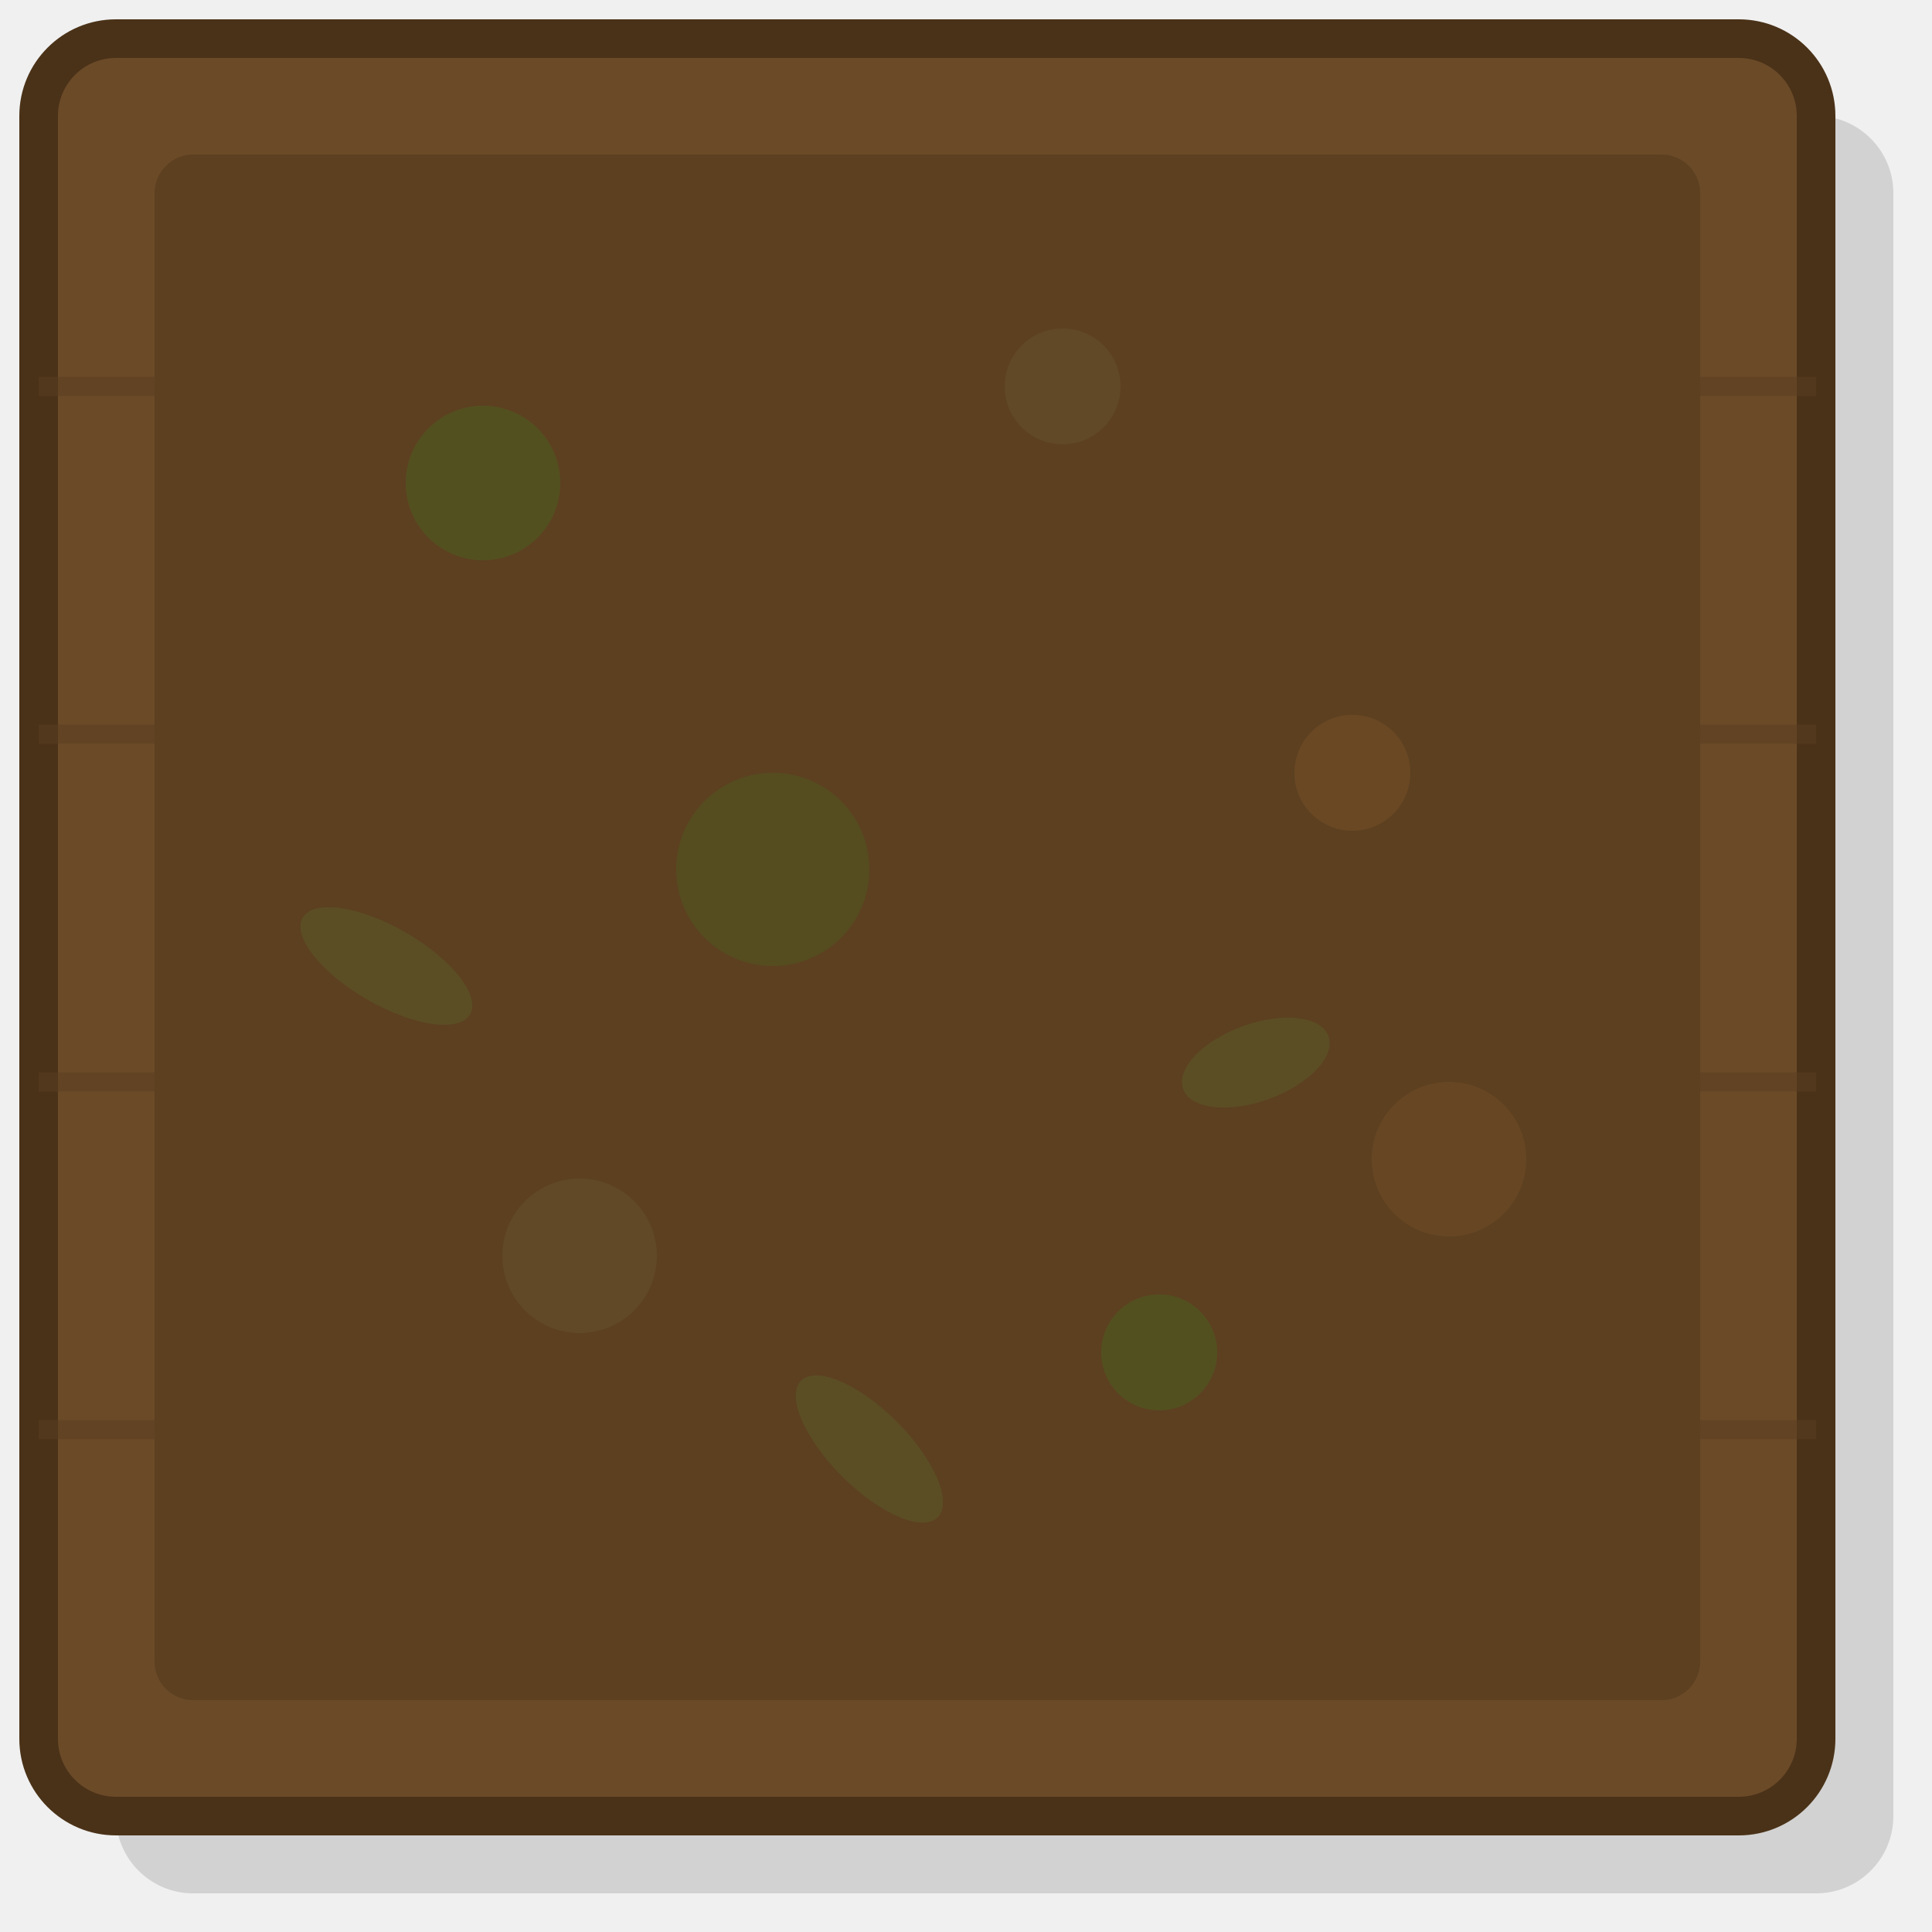
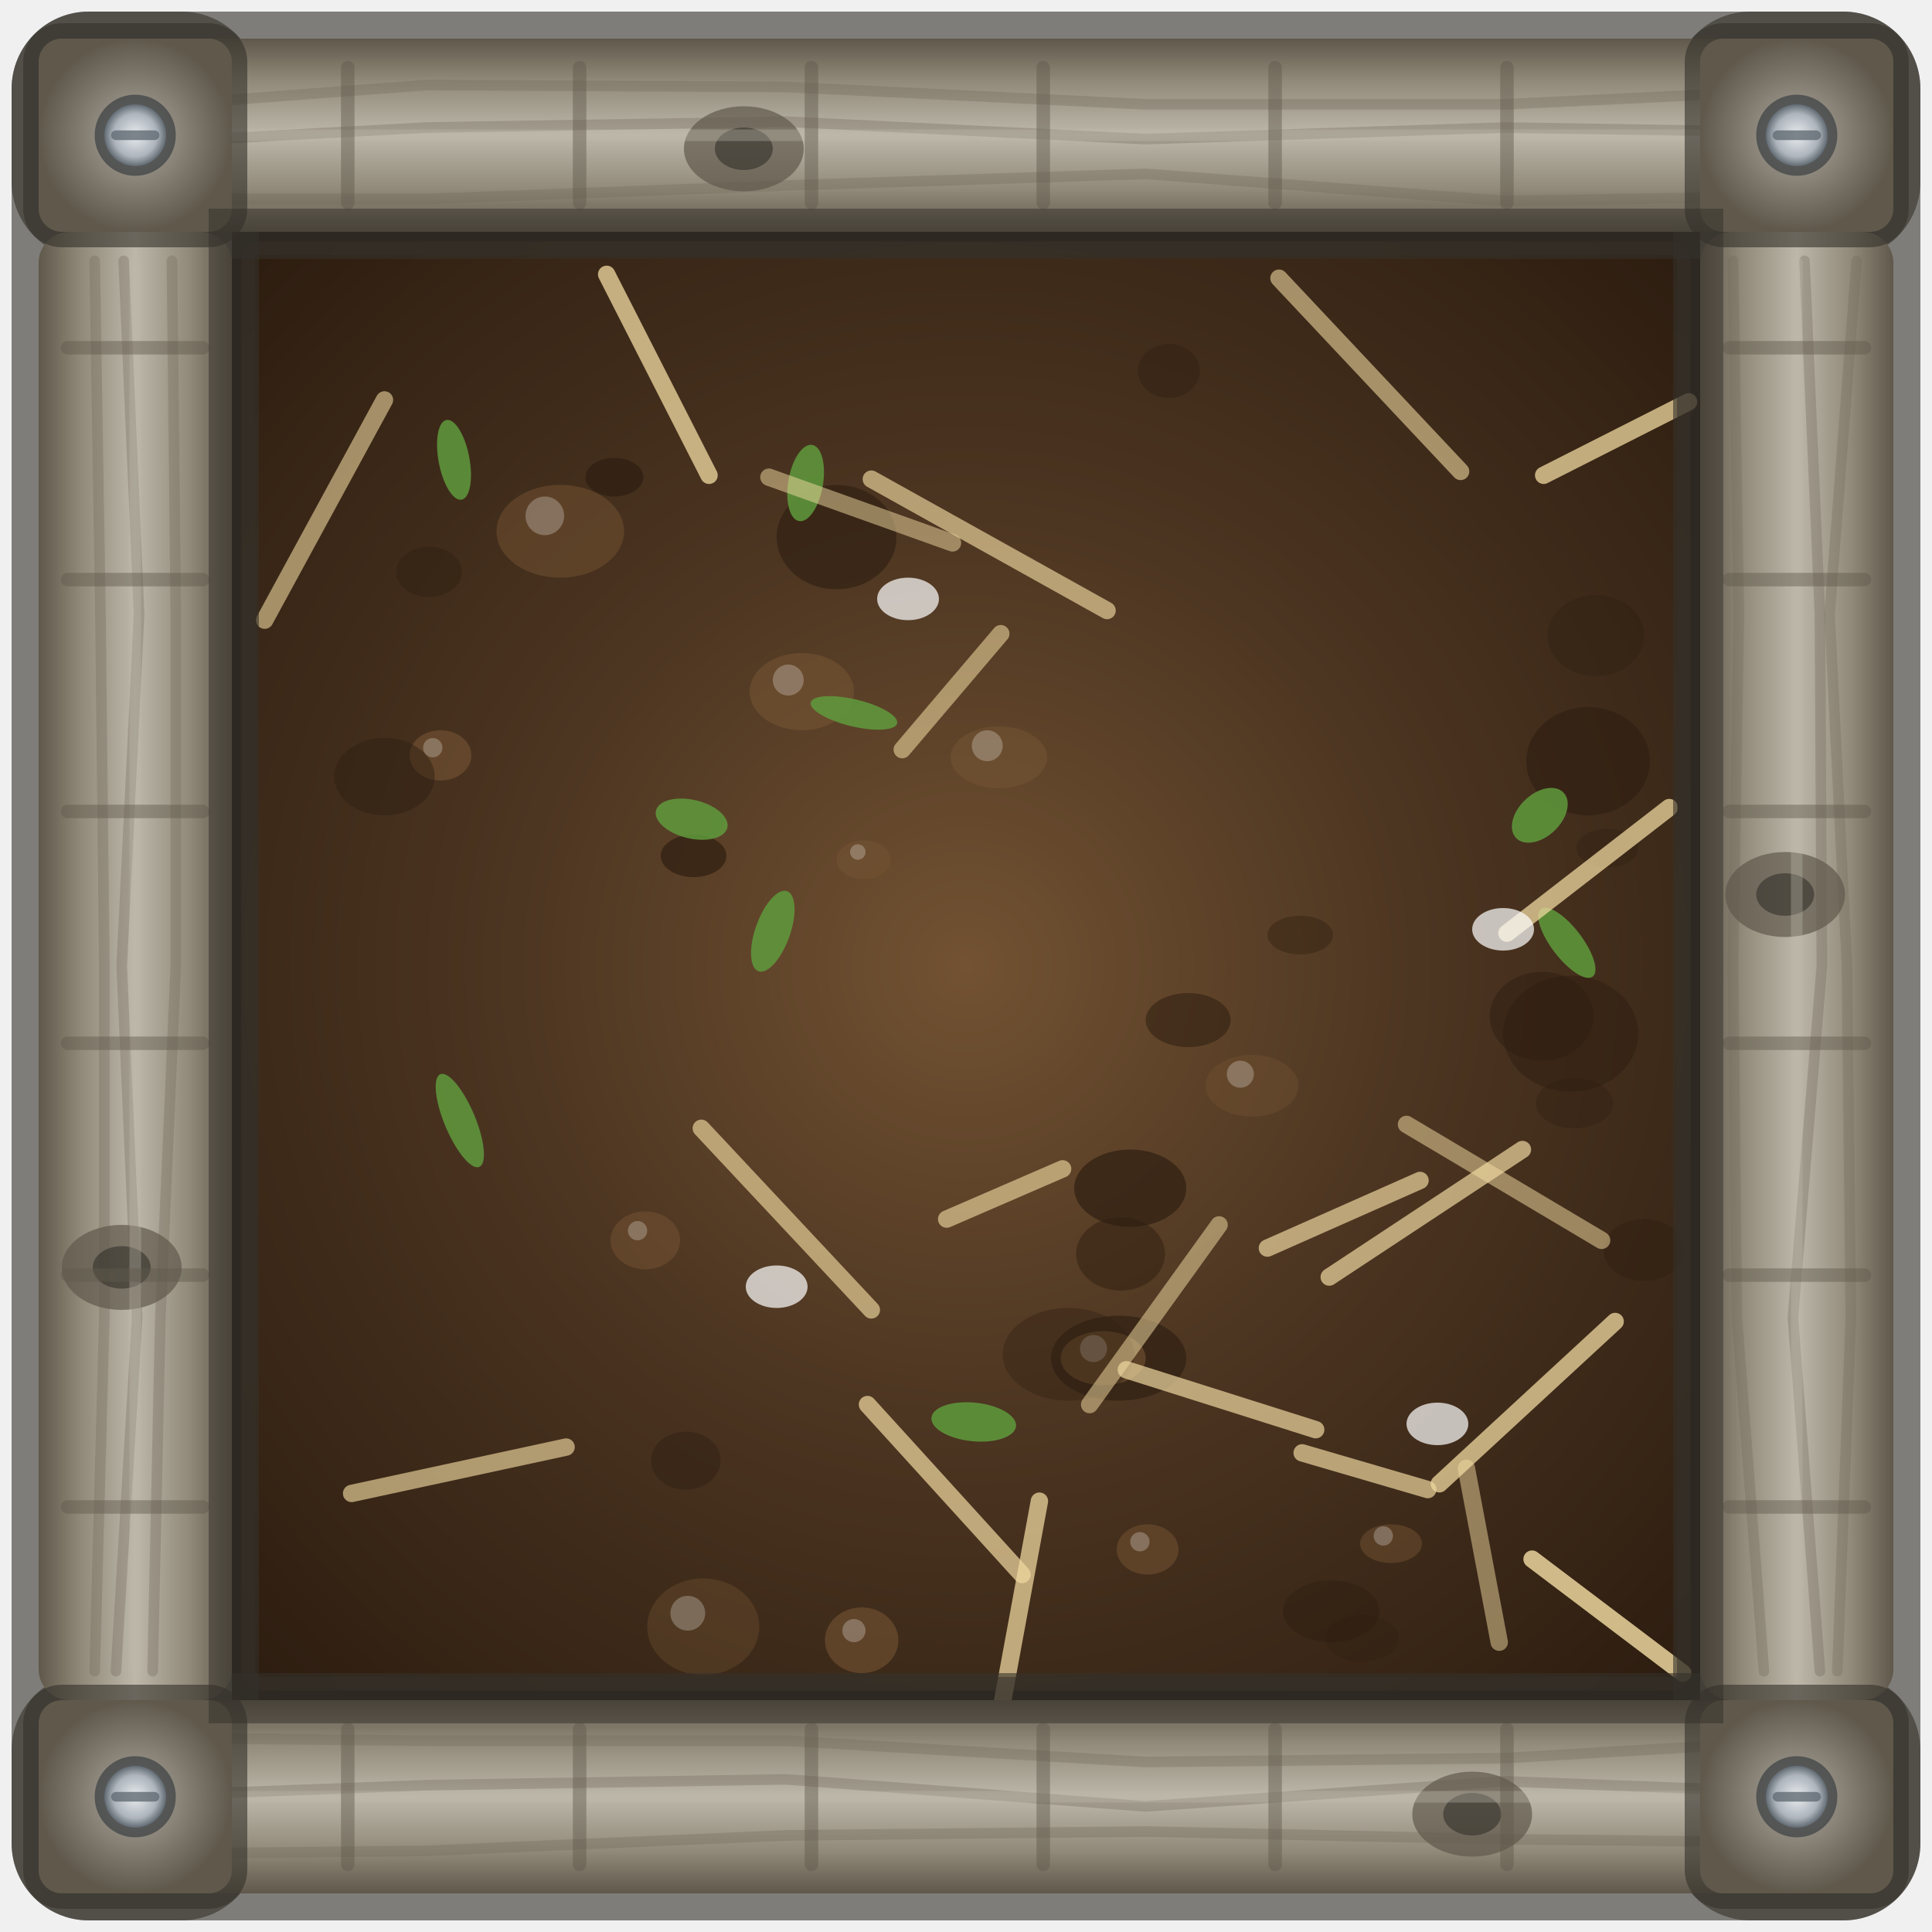
<svg xmlns="http://www.w3.org/2000/svg" viewBox="0 0 100 100">
-   <rect x="6" y="6" width="92" height="92" rx="4" fill="#00000020" />
-   <rect x="2" y="2" width="92" height="92" rx="4" fill="#6B4A28" stroke="#4A3218" stroke-width="2" />
-   <line x1="2" y1="20" x2="94" y2="20" stroke="#5A3E20" stroke-width="1" opacity="0.5" />
-   <line x1="2" y1="38" x2="94" y2="38" stroke="#5A3E20" stroke-width="1" opacity="0.5" />
-   <line x1="2" y1="56" x2="94" y2="56" stroke="#5A3E20" stroke-width="1" opacity="0.5" />
-   <line x1="2" y1="74" x2="94" y2="74" stroke="#5A3E20" stroke-width="1" opacity="0.5" />
-   <rect x="8" y="8" width="80" height="80" rx="2" fill="#5C4020" />
-   <circle cx="25" cy="25" r="4" fill="#4A6020" opacity="0.5" />
-   <circle cx="55" cy="20" r="3" fill="#6A5530" opacity="0.4" />
-   <circle cx="40" cy="45" r="5" fill="#4A6020" opacity="0.4" />
-   <circle cx="70" cy="40" r="3" fill="#785028" opacity="0.5" />
-   <circle cx="30" cy="65" r="4" fill="#6A5530" opacity="0.4" />
-   <circle cx="60" cy="70" r="3" fill="#4A6020" opacity="0.5" />
-   <circle cx="75" cy="60" r="4" fill="#785028" opacity="0.4" />
-   <ellipse cx="20" cy="50" rx="5" ry="2" fill="#5A7030" opacity="0.3" transform="rotate(30 20 50)" />
-   <ellipse cx="65" cy="55" rx="4" ry="2" fill="#5A7030" opacity="0.3" transform="rotate(-20 65 55)" />
-   <ellipse cx="45" cy="75" rx="5" ry="2" fill="#5A7030" opacity="0.3" transform="rotate(45 45 75)" />
+   <defs>
+     <radialGradient id="cb11_r1" cx="50%" cy="50%" r="70%">
+       <stop offset="0%" stop-color="#725232" />
+       <stop offset="45%" stop-color="#4c3521" />
+       <stop offset="100%" stop-color="#2d1d10" />
+     </radialGradient>
+     <linearGradient id="cb11_l2" x1="0" y1="0" x2="0" y2="1">
+       <stop offset="0%" stop-color="#5f584b" />
+       <stop offset="22%" stop-color="#918a7a" />
+       <stop offset="50%" stop-color="#bdb7aa" />
+       <stop offset="78%" stop-color="#918a7a" />
+       <stop offset="100%" stop-color="#5f584b" />
+     </linearGradient>
+     <linearGradient id="cb11_l3" x1="0" y1="0" x2="0" y2="1">
+       <stop offset="0%" stop-color="#5f584b" />
+       <stop offset="22%" stop-color="#918a7a" />
+       <stop offset="50%" stop-color="#bdb7aa" />
+       <stop offset="78%" stop-color="#918a7a" />
+       <stop offset="100%" stop-color="#5f584b" />
+     </linearGradient>
+     <linearGradient id="cb11_l4" x1="0" y1="0" x2="1" y2="0">
+       <stop offset="0%" stop-color="#5f584b" />
+       <stop offset="22%" stop-color="#918a7a" />
+       <stop offset="50%" stop-color="#bdb7aa" />
+       <stop offset="78%" stop-color="#918a7a" />
+       <stop offset="100%" stop-color="#5f584b" />
+     </linearGradient>
+     <linearGradient id="cb11_l5" x1="0" y1="0" x2="1" y2="0">
+       <stop offset="0%" stop-color="#5f584b" />
+       <stop offset="22%" stop-color="#918a7a" />
+       <stop offset="50%" stop-color="#bdb7aa" />
+       <stop offset="78%" stop-color="#918a7a" />
+       <stop offset="100%" stop-color="#5f584b" />
+     </linearGradient>
+     <radialGradient id="cb11_r6" cx="50%" cy="50%" r="50%">
+       <stop offset="0%" stop-color="#aea9a0" />
+       <stop offset="100%" stop-color="#5f584b" />
+     </radialGradient>
+     <radialGradient id="cb11_r7" cx="50%" cy="50%" r="50%">
+       <stop offset="0%" stop-color="#eaedf0" />
+       <stop offset="70%" stop-color="#adb4bc" />
+       <stop offset="100%" stop-color="#626b73" />
+     </radialGradient>
+     <radialGradient id="cb11_r8" cx="50%" cy="50%" r="50%">
+       <stop offset="0%" stop-color="#aea9a0" />
+       <stop offset="100%" stop-color="#5f584b" />
+     </radialGradient>
+     <radialGradient id="cb11_r9" cx="50%" cy="50%" r="50%">
+       <stop offset="0%" stop-color="#eaedf0" />
+       <stop offset="70%" stop-color="#adb4bc" />
+       <stop offset="100%" stop-color="#626b73" />
+     </radialGradient>
+     <radialGradient id="cb11_r10" cx="50%" cy="50%" r="50%">
+       <stop offset="0%" stop-color="#aea9a0" />
+       <stop offset="100%" stop-color="#5f584b" />
+     </radialGradient>
+     <radialGradient id="cb11_r11" cx="50%" cy="50%" r="50%">
+       <stop offset="0%" stop-color="#eaedf0" />
+       <stop offset="70%" stop-color="#adb4bc" />
+       <stop offset="100%" stop-color="#626b73" />
+     </radialGradient>
+     <radialGradient id="cb11_r12" cx="50%" cy="50%" r="50%">
+       <stop offset="0%" stop-color="#aea9a0" />
+       <stop offset="100%" stop-color="#5f584b" />
+     </radialGradient>
+     <radialGradient id="cb11_r13" cx="50%" cy="50%" r="50%">
+       <stop offset="0%" stop-color="#eaedf0" />
+       <stop offset="70%" stop-color="#adb4bc" />
+       <stop offset="100%" stop-color="#626b73" />
+     </radialGradient>
+   </defs>
+   <rect x="12.0" y="12.0" width="76.0" height="76.0" fill="#140c05" />
+   <rect x="12.5" y="12.5" width="75.0" height="75.0" rx="1" fill="url(#cb11_r1)" />
+   <ellipse cx="41.5" cy="35.8" rx="2.7" ry="2.0" fill="#725232" opacity="0.62" />
+   <circle cx="40.8" cy="35.2" r="0.8" fill="#ffffff" opacity="0.25" />
+   <ellipse cx="57.9" cy="70.3" rx="3.5" ry="2.2" fill="#2d1d10" opacity="0.63" />
+   <ellipse cx="35.9" cy="44.3" rx="1.7" ry="1.1" fill="#2d1d10" opacity="0.69" />
+   <ellipse cx="22.8" cy="39.1" rx="1.6" ry="1.3" fill="#725232" opacity="0.64" />
+   <circle cx="22.4" cy="38.7" r="0.5" fill="#ffffff" opacity="0.25" />
+   <ellipse cx="67.3" cy="48.4" rx="1.7" ry="1.0" fill="#2d1d10" opacity="0.40" />
+   <ellipse cx="83.2" cy="43.9" rx="1.6" ry="1.0" fill="#2d1d10" opacity="0.37" />
+   <ellipse cx="64.8" cy="56.2" rx="2.4" ry="1.6" fill="#725232" opacity="0.40" />
+   <circle cx="64.2" cy="55.6" r="0.7" fill="#ffffff" opacity="0.25" />
+   <ellipse cx="82.6" cy="32.9" rx="2.5" ry="2.1" fill="#2d1d10" opacity="0.40" />
+   <ellipse cx="79.8" cy="52.6" rx="2.7" ry="2.3" fill="#2d1d10" opacity="0.49" />
+   <ellipse cx="57.1" cy="70.3" rx="2.2" ry="1.4" fill="#725232" opacity="0.63" />
+   <circle cx="56.6" cy="69.8" r="0.7" fill="#ffffff" opacity="0.25" />
+   <ellipse cx="31.8" cy="24.7" rx="1.5" ry="1.0" fill="#2d1d10" opacity="0.69" />
+   <ellipse cx="43.3" cy="27.8" rx="3.1" ry="2.7" fill="#2d1d10" opacity="0.62" />
+   <ellipse cx="51.7" cy="39.2" rx="2.5" ry="1.6" fill="#725232" opacity="0.58" />
+   <circle cx="51.1" cy="38.6" r="0.8" fill="#ffffff" opacity="0.25" />
+   <ellipse cx="58.5" cy="61.5" rx="2.9" ry="2.0" fill="#2d1d10" opacity="0.68" />
+   <ellipse cx="22.2" cy="29.6" rx="1.7" ry="1.3" fill="#2d1d10" opacity="0.43" />
+   <ellipse cx="44.7" cy="44.5" rx="1.4" ry="1.0" fill="#725232" opacity="0.60" />
+   <circle cx="44.4" cy="44.1" r="0.4" fill="#ffffff" opacity="0.25" />
+   <ellipse cx="35.5" cy="75.6" rx="1.8" ry="1.5" fill="#2d1d10" opacity="0.47" />
+   <ellipse cx="81.3" cy="53.5" rx="3.5" ry="3.0" fill="#2d1d10" opacity="0.49" />
+   <ellipse cx="29.0" cy="27.5" rx="3.3" ry="2.4" fill="#725232" opacity="0.53" />
+   <circle cx="28.2" cy="26.7" r="1.0" fill="#ffffff" opacity="0.25" />
+   <ellipse cx="19.9" cy="40.2" rx="2.6" ry="2.0" fill="#2d1d10" opacity="0.47" />
+   <ellipse cx="61.5" cy="52.8" rx="2.2" ry="1.4" fill="#2d1d10" opacity="0.55" />
+   <ellipse cx="72.0" cy="79.9" rx="1.6" ry="1.0" fill="#725232" opacity="0.50" />
+   <circle cx="71.6" cy="79.5" r="0.5" fill="#ffffff" opacity="0.25" />
+   <ellipse cx="68.9" cy="83.4" rx="2.5" ry="1.6" fill="#2d1d10" opacity="0.45" />
+   <ellipse cx="81.5" cy="57.1" rx="2.0" ry="1.3" fill="#2d1d10" opacity="0.37" />
+   <ellipse cx="33.4" cy="64.2" rx="1.8" ry="1.5" fill="#725232" opacity="0.54" />
+   <circle cx="33.0" cy="63.7" r="0.5" fill="#ffffff" opacity="0.25" />
+   <ellipse cx="60.5" cy="19.2" rx="1.6" ry="1.4" fill="#2d1d10" opacity="0.42" />
+   <ellipse cx="82.2" cy="39.4" rx="3.2" ry="2.8" fill="#2d1d10" opacity="0.60" />
+   <ellipse cx="44.6" cy="84.9" rx="1.9" ry="1.7" fill="#725232" opacity="0.62" />
+   <circle cx="44.2" cy="84.4" r="0.6" fill="#ffffff" opacity="0.25" />
+   <ellipse cx="85.1" cy="64.7" rx="2.1" ry="1.6" fill="#2d1d10" opacity="0.46" />
+   <ellipse cx="70.5" cy="84.8" rx="1.9" ry="1.2" fill="#2d1d10" opacity="0.37" />
+   <ellipse cx="36.4" cy="84.2" rx="2.9" ry="2.5" fill="#725232" opacity="0.36" />
+   <circle cx="35.6" cy="83.5" r="0.9" fill="#ffffff" opacity="0.25" />
+   <ellipse cx="55.3" cy="70.1" rx="3.4" ry="2.4" fill="#2d1d10" opacity="0.37" />
+   <ellipse cx="58.0" cy="64.9" rx="2.3" ry="1.9" fill="#2d1d10" opacity="0.50" />
+   <ellipse cx="59.4" cy="80.2" rx="1.6" ry="1.3" fill="#725232" opacity="0.55" />
+   <circle cx="59.0" cy="79.8" r="0.5" fill="#ffffff" opacity="0.25" />
+   <g transform="rotate(5.8 50.4 73.6)">
+     <ellipse cx="50.4" cy="73.6" rx="2.2" ry="1.0" fill="#5f9a3c" opacity="0.85" />
+   </g>
+   <g transform="rotate(109.7 40.0 48.2)">
+     <ellipse cx="40.0" cy="48.2" rx="2.2" ry="0.9" fill="#5f9a3c" opacity="0.85" />
+   </g>
+   <g transform="rotate(52.6 81.1 48.8)">
+     <ellipse cx="81.1" cy="48.8" rx="2.2" ry="0.8" fill="#5f9a3c" opacity="0.85" />
+   </g>
+   <g transform="rotate(136.3 79.7 42.2)">
+     <ellipse cx="79.7" cy="42.2" rx="1.7" ry="1.1" fill="#5f9a3c" opacity="0.85" />
+   </g>
+   <g transform="rotate(13.4 35.8 42.4)">
+     <ellipse cx="35.8" cy="42.4" rx="1.9" ry="1.0" fill="#5f9a3c" opacity="0.85" />
+   </g>
+   <g transform="rotate(67.2 23.8 58.0)">
+     <ellipse cx="23.8" cy="58.0" rx="2.6" ry="0.8" fill="#5f9a3c" opacity="0.85" />
+   </g>
+   <g transform="rotate(99.8 41.7 25.0)">
+     <ellipse cx="41.7" cy="25.0" rx="2.0" ry="0.9" fill="#5f9a3c" opacity="0.85" />
+   </g>
+   <g transform="rotate(13.6 44.2 36.9)">
+     <ellipse cx="44.2" cy="36.9" rx="2.3" ry="0.7" fill="#5f9a3c" opacity="0.85" />
+   </g>
+   <g transform="rotate(79.2 23.5 23.8)">
+     <ellipse cx="23.5" cy="23.8" rx="2.1" ry="0.8" fill="#5f9a3c" opacity="0.85" />
+   </g>
+   <line x1="73.5" y1="61.1" x2="65.6" y2="64.6" stroke="#efd8a0" stroke-width="0.9" stroke-linecap="round" opacity="0.684" />
+   <line x1="58.3" y1="70.9" x2="68.1" y2="74.0" stroke="#efd8a0" stroke-width="0.9" stroke-linecap="round" opacity="0.696" />
+   <line x1="36.3" y1="58.4" x2="45.1" y2="67.8" stroke="#efd8a0" stroke-width="0.9" stroke-linecap="round" opacity="0.652" />
+   <line x1="45.1" y1="24.8" x2="57.3" y2="31.6" stroke="#efd8a0" stroke-width="0.9" stroke-linecap="round" opacity="0.649" />
+   <line x1="86.4" y1="41.8" x2="78.0" y2="48.3" stroke="#efd8a0" stroke-width="0.9" stroke-linecap="round" opacity="0.746" />
+   <line x1="66.2" y1="14.4" x2="75.6" y2="24.4" stroke="#efd8a0" stroke-width="0.9" stroke-linecap="round" opacity="0.59" />
+   <line x1="51.8" y1="32.8" x2="46.7" y2="38.8" stroke="#efd8a0" stroke-width="0.9" stroke-linecap="round" opacity="0.567" />
+   <line x1="78.8" y1="59.5" x2="68.8" y2="66.1" stroke="#efd8a0" stroke-width="0.9" stroke-linecap="round" opacity="0.698" />
+   <line x1="87.4" y1="20.8" x2="79.9" y2="24.6" stroke="#efd8a0" stroke-width="0.9" stroke-linecap="round" opacity="0.752" />
+   <line x1="67.4" y1="75.2" x2="73.9" y2="77.1" stroke="#efd8a0" stroke-width="0.9" stroke-linecap="round" opacity="0.691" />
+   <line x1="19.9" y1="20.7" x2="13.7" y2="32.1" stroke="#efd8a0" stroke-width="0.9" stroke-linecap="round" opacity="0.593" />
+   <line x1="53.8" y1="77.7" x2="51.7" y2="89.1" stroke="#efd8a0" stroke-width="0.9" stroke-linecap="round" opacity="0.733" />
+   <line x1="72.8" y1="58.2" x2="82.9" y2="64.2" stroke="#efd8a0" stroke-width="0.9" stroke-linecap="round" opacity="0.527" />
+   <line x1="44.9" y1="72.7" x2="52.9" y2="81.5" stroke="#efd8a0" stroke-width="0.9" stroke-linecap="round" opacity="0.711" />
+   <line x1="63.1" y1="63.4" x2="56.4" y2="72.7" stroke="#efd8a0" stroke-width="0.9" stroke-linecap="round" opacity="0.527" />
+   <line x1="29.3" y1="74.9" x2="18.2" y2="77.3" stroke="#efd8a0" stroke-width="0.9" stroke-linecap="round" opacity="0.642" />
+   <line x1="75.9" y1="76.0" x2="77.6" y2="85.0" stroke="#efd8a0" stroke-width="0.9" stroke-linecap="round" opacity="0.501" />
+   <line x1="83.6" y1="68.4" x2="74.5" y2="76.8" stroke="#efd8a0" stroke-width="0.9" stroke-linecap="round" opacity="0.752" />
+   <line x1="55.0" y1="60.5" x2="49.0" y2="63.1" stroke="#efd8a0" stroke-width="0.9" stroke-linecap="round" opacity="0.629" />
+   <line x1="31.4" y1="14.2" x2="36.7" y2="24.6" stroke="#efd8a0" stroke-width="0.9" stroke-linecap="round" opacity="0.763" />
+   <line x1="39.8" y1="24.7" x2="49.3" y2="28.1" stroke="#efd8a0" stroke-width="0.9" stroke-linecap="round" opacity="0.51" />
+   <line x1="79.3" y1="80.7" x2="87.1" y2="86.6" stroke="#efd8a0" stroke-width="0.9" stroke-linecap="round" opacity="0.829" />
+   <ellipse cx="40.2" cy="66.6" rx="1.6" ry="1.1" fill="#ffffff" opacity="0.7" />
+   <ellipse cx="74.4" cy="73.7" rx="1.6" ry="1.1" fill="#ffffff" opacity="0.7" />
+   <ellipse cx="77.8" cy="48.1" rx="1.6" ry="1.1" fill="#ffffff" opacity="0.7" />
+   <ellipse cx="47.0" cy="31.0" rx="1.6" ry="1.1" fill="#ffffff" opacity="0.7" />
+   <rect x="0.6" y="0.6" width="98.8" height="12.8" rx="4" fill="#34302a" opacity="0.6" />
+   <rect x="0.6" y="86.6" width="98.8" height="12.8" rx="4" fill="#34302a" opacity="0.6" />
+   <rect x="0.6" y="0.6" width="12.8" height="98.8" rx="4" fill="#34302a" opacity="0.6" />
+   <rect x="86.6" y="0.6" width="12.8" height="98.8" rx="4" fill="#34302a" opacity="0.6" />
+   <rect x="2.0" y="2.0" width="96.0" height="10.0" rx="1.6" fill="url(#cb11_l2)" />
+   <path d="M 3.5 5.8 L 22.1 4.4 L 40.7 4.5 L 59.3 5.4 L 77.9 5.4 L 96.5 4.5" fill="none" stroke="#726b5d" stroke-width="0.55" stroke-linecap="round" opacity="0.35" />
+   <path d="M 3.5 7.6 L 22.1 6.6 L 40.7 6.3 L 59.3 7.2 L 77.9 6.6 L 96.5 6.9" fill="none" stroke="#726b5d" stroke-width="0.55" stroke-linecap="round" opacity="0.35" />
+   <path d="M 3.5 10.3 L 22.1 10.3 L 40.7 9.6 L 59.3 9.0 L 77.9 10.4 L 96.5 10.1" fill="none" stroke="#726b5d" stroke-width="0.55" stroke-linecap="round" opacity="0.35" />
+   <ellipse cx="38.5" cy="7.7" rx="3.1" ry="2.2" fill="#5f584b" opacity="0.7" />
+   <ellipse cx="38.5" cy="7.7" rx="1.5" ry="1.1" fill="#34302a" opacity="0.6" />
+   <line x1="3.6" y1="7.0" x2="96.4" y2="7.0" stroke="#bdb7aa" stroke-width="0.6" stroke-linecap="round" opacity="0.35" />
+   <rect x="2.0" y="88.0" width="96.0" height="10.0" rx="1.6" fill="url(#cb11_l3)" />
+   <path d="M 3.5 89.9 L 22.1 90.1 L 40.7 90.1 L 59.3 91.2 L 77.9 91.0 L 96.5 89.9" fill="none" stroke="#726b5d" stroke-width="0.55" stroke-linecap="round" opacity="0.35" />
+   <path d="M 3.5 93.1 L 22.1 92.4 L 40.7 92.1 L 59.3 93.5 L 77.9 92.2 L 96.5 92.9" fill="none" stroke="#726b5d" stroke-width="0.55" stroke-linecap="round" opacity="0.35" />
+   <path d="M 3.5 96.0 L 22.1 95.8 L 40.7 95.0 L 59.3 94.8 L 77.9 95.2 L 96.5 95.4" fill="none" stroke="#726b5d" stroke-width="0.55" stroke-linecap="round" opacity="0.35" />
+   <ellipse cx="76.2" cy="93.9" rx="3.1" ry="2.2" fill="#5f584b" opacity="0.7" />
+   <ellipse cx="76.2" cy="93.9" rx="1.5" ry="1.1" fill="#34302a" opacity="0.6" />
+   <line x1="3.6" y1="93.0" x2="96.4" y2="93.0" stroke="#bdb7aa" stroke-width="0.6" stroke-linecap="round" opacity="0.35" />
+   <rect x="2.0" y="12.0" width="10.0" height="76.0" rx="1.6" fill="url(#cb11_l4)" />
+   <path d="M 4.9 13.5 L 5.2 31.8 L 5.4 50.0 L 5.4 68.2 L 4.9 86.5" fill="none" stroke="#726b5d" stroke-width="0.55" stroke-linecap="round" opacity="0.35" />
+   <path d="M 6.4 13.5 L 7.2 31.8 L 6.3 50.0 L 7.1 68.2 L 6.0 86.5" fill="none" stroke="#726b5d" stroke-width="0.55" stroke-linecap="round" opacity="0.35" />
+   <path d="M 8.9 13.5 L 9.1 31.8 L 9.1 50.0 L 8.3 68.2 L 7.9 86.5" fill="none" stroke="#726b5d" stroke-width="0.55" stroke-linecap="round" opacity="0.35" />
+   <ellipse cx="6.3" cy="65.6" rx="3.1" ry="2.2" fill="#5f584b" opacity="0.7" />
+   <ellipse cx="6.3" cy="65.6" rx="1.5" ry="1.1" fill="#34302a" opacity="0.6" />
+   <line x1="7.0" y1="13.6" x2="7.0" y2="86.4" stroke="#bdb7aa" stroke-width="0.6" stroke-linecap="round" opacity="0.35" />
+   <rect x="88.0" y="12.0" width="10.0" height="76.0" rx="1.6" fill="url(#cb11_l5)" />
+   <path d="M 89.7 13.5 L 90.0 31.8 L 89.7 50.0 L 89.9 68.2 L 91.3 86.5" fill="none" stroke="#726b5d" stroke-width="0.55" stroke-linecap="round" opacity="0.35" />
+   <path d="M 93.4 13.5 L 94.2 31.8 L 94.3 50.0 L 92.8 68.2 L 94.2 86.5" fill="none" stroke="#726b5d" stroke-width="0.55" stroke-linecap="round" opacity="0.35" />
+   <path d="M 96.1 13.5 L 94.7 31.8 L 95.6 50.0 L 95.8 68.2 L 95.1 86.5" fill="none" stroke="#726b5d" stroke-width="0.55" stroke-linecap="round" opacity="0.35" />
+   <ellipse cx="92.4" cy="46.3" rx="3.1" ry="2.2" fill="#5f584b" opacity="0.7" />
+   <ellipse cx="92.4" cy="46.3" rx="1.5" ry="1.1" fill="#34302a" opacity="0.6" />
+   <line x1="93.0" y1="13.6" x2="93.0" y2="86.4" stroke="#bdb7aa" stroke-width="0.6" stroke-linecap="round" opacity="0.35" />
+   <rect x="1.2" y="1.2" width="11.6" height="11.6" rx="2" fill="#34302a" opacity="0.6" />
+   <rect x="2.0" y="2.0" width="10.0" height="10.0" rx="1.2" fill="url(#cb11_r6)" />
+   <circle cx="7.0" cy="7.0" r="2.1" fill="#2c3237" opacity="0.6" />
+   <circle cx="7.0" cy="7.0" r="1.6" fill="url(#cb11_r7)" />
+   <line x1="6.0" y1="7.0" x2="8.0" y2="7.0" stroke="#626b73" stroke-width="0.5" stroke-linecap="round" opacity="0.8" />
+   <rect x="87.2" y="1.2" width="11.6" height="11.6" rx="2" fill="#34302a" opacity="0.6" />
+   <rect x="88.0" y="2.0" width="10.0" height="10.0" rx="1.2" fill="url(#cb11_r8)" />
+   <circle cx="93.0" cy="7.0" r="2.1" fill="#2c3237" opacity="0.6" />
+   <circle cx="93.0" cy="7.0" r="1.6" fill="url(#cb11_r9)" />
+   <line x1="92.0" y1="7.0" x2="94.0" y2="7.0" stroke="#626b73" stroke-width="0.5" stroke-linecap="round" opacity="0.8" />
+   <rect x="1.2" y="87.2" width="11.6" height="11.6" rx="2" fill="#34302a" opacity="0.6" />
+   <rect x="2.0" y="88.0" width="10.0" height="10.0" rx="1.2" fill="url(#cb11_r10)" />
+   <circle cx="7.0" cy="93.0" r="2.1" fill="#2c3237" opacity="0.6" />
+   <circle cx="7.0" cy="93.0" r="1.6" fill="url(#cb11_r11)" />
+   <line x1="6.0" y1="93.0" x2="8.0" y2="93.0" stroke="#626b73" stroke-width="0.5" stroke-linecap="round" opacity="0.8" />
+   <rect x="87.2" y="87.2" width="11.6" height="11.6" rx="2" fill="#34302a" opacity="0.6" />
+   <rect x="88.0" y="88.0" width="10.0" height="10.0" rx="1.2" fill="url(#cb11_r12)" />
+   <circle cx="93.0" cy="93.0" r="2.1" fill="#2c3237" opacity="0.6" />
+   <circle cx="93.0" cy="93.0" r="1.6" fill="url(#cb11_r13)" />
+   <line x1="92.0" y1="93.0" x2="94.0" y2="93.0" stroke="#626b73" stroke-width="0.5" stroke-linecap="round" opacity="0.8" />
+   <line x1="3.5" y1="18.0" x2="10.5" y2="18.0" stroke="#5f584b" stroke-width="0.7" stroke-linecap="round" opacity="0.45" />
+   <line x1="3.5" y1="30.0" x2="10.5" y2="30.0" stroke="#5f584b" stroke-width="0.7" stroke-linecap="round" opacity="0.45" />
+   <line x1="3.5" y1="42.0" x2="10.5" y2="42.0" stroke="#5f584b" stroke-width="0.7" stroke-linecap="round" opacity="0.45" />
+   <line x1="3.5" y1="54.0" x2="10.5" y2="54.0" stroke="#5f584b" stroke-width="0.7" stroke-linecap="round" opacity="0.45" />
+   <line x1="3.5" y1="66.0" x2="10.5" y2="66.0" stroke="#5f584b" stroke-width="0.7" stroke-linecap="round" opacity="0.45" />
+   <line x1="3.5" y1="78.0" x2="10.5" y2="78.0" stroke="#5f584b" stroke-width="0.7" stroke-linecap="round" opacity="0.45" />
+   <line x1="89.5" y1="18.0" x2="96.5" y2="18.0" stroke="#5f584b" stroke-width="0.7" stroke-linecap="round" opacity="0.45" />
+   <line x1="89.5" y1="30.0" x2="96.5" y2="30.0" stroke="#5f584b" stroke-width="0.7" stroke-linecap="round" opacity="0.45" />
+   <line x1="89.5" y1="42.0" x2="96.5" y2="42.0" stroke="#5f584b" stroke-width="0.7" stroke-linecap="round" opacity="0.45" />
+   <line x1="89.5" y1="54.0" x2="96.5" y2="54.0" stroke="#5f584b" stroke-width="0.7" stroke-linecap="round" opacity="0.45" />
+   <line x1="89.5" y1="66.0" x2="96.5" y2="66.0" stroke="#5f584b" stroke-width="0.7" stroke-linecap="round" opacity="0.45" />
+   <line x1="89.5" y1="78.0" x2="96.5" y2="78.0" stroke="#5f584b" stroke-width="0.7" stroke-linecap="round" opacity="0.45" />
+   <line x1="18.0" y1="3.5" x2="18.0" y2="10.5" stroke="#5f584b" stroke-width="0.7" stroke-linecap="round" opacity="0.45" />
+   <line x1="30.0" y1="3.5" x2="30.0" y2="10.5" stroke="#5f584b" stroke-width="0.7" stroke-linecap="round" opacity="0.45" />
+   <line x1="42.0" y1="3.5" x2="42.0" y2="10.5" stroke="#5f584b" stroke-width="0.7" stroke-linecap="round" opacity="0.45" />
+   <line x1="54.0" y1="3.5" x2="54.0" y2="10.5" stroke="#5f584b" stroke-width="0.7" stroke-linecap="round" opacity="0.45" />
+   <line x1="66.0" y1="3.5" x2="66.0" y2="10.5" stroke="#5f584b" stroke-width="0.7" stroke-linecap="round" opacity="0.45" />
+   <line x1="78.0" y1="3.5" x2="78.0" y2="10.5" stroke="#5f584b" stroke-width="0.7" stroke-linecap="round" opacity="0.45" />
+   <line x1="18.0" y1="89.5" x2="18.0" y2="96.5" stroke="#5f584b" stroke-width="0.7" stroke-linecap="round" opacity="0.45" />
+   <line x1="30.0" y1="89.5" x2="30.0" y2="96.5" stroke="#5f584b" stroke-width="0.7" stroke-linecap="round" opacity="0.45" />
+   <line x1="42.0" y1="89.5" x2="42.0" y2="96.5" stroke="#5f584b" stroke-width="0.7" stroke-linecap="round" opacity="0.45" />
+   <line x1="54.0" y1="89.5" x2="54.0" y2="96.5" stroke="#5f584b" stroke-width="0.7" stroke-linecap="round" opacity="0.45" />
+   <line x1="66.0" y1="89.5" x2="66.0" y2="96.5" stroke="#5f584b" stroke-width="0.7" stroke-linecap="round" opacity="0.45" />
+   <line x1="78.0" y1="89.5" x2="78.0" y2="96.5" stroke="#5f584b" stroke-width="0.7" stroke-linecap="round" opacity="0.45" />
+   <rect x="12.0" y="12.0" width="76.0" height="76.0" fill="none" stroke="#34302a" stroke-width="2.4" opacity="0.5" />
</svg>
